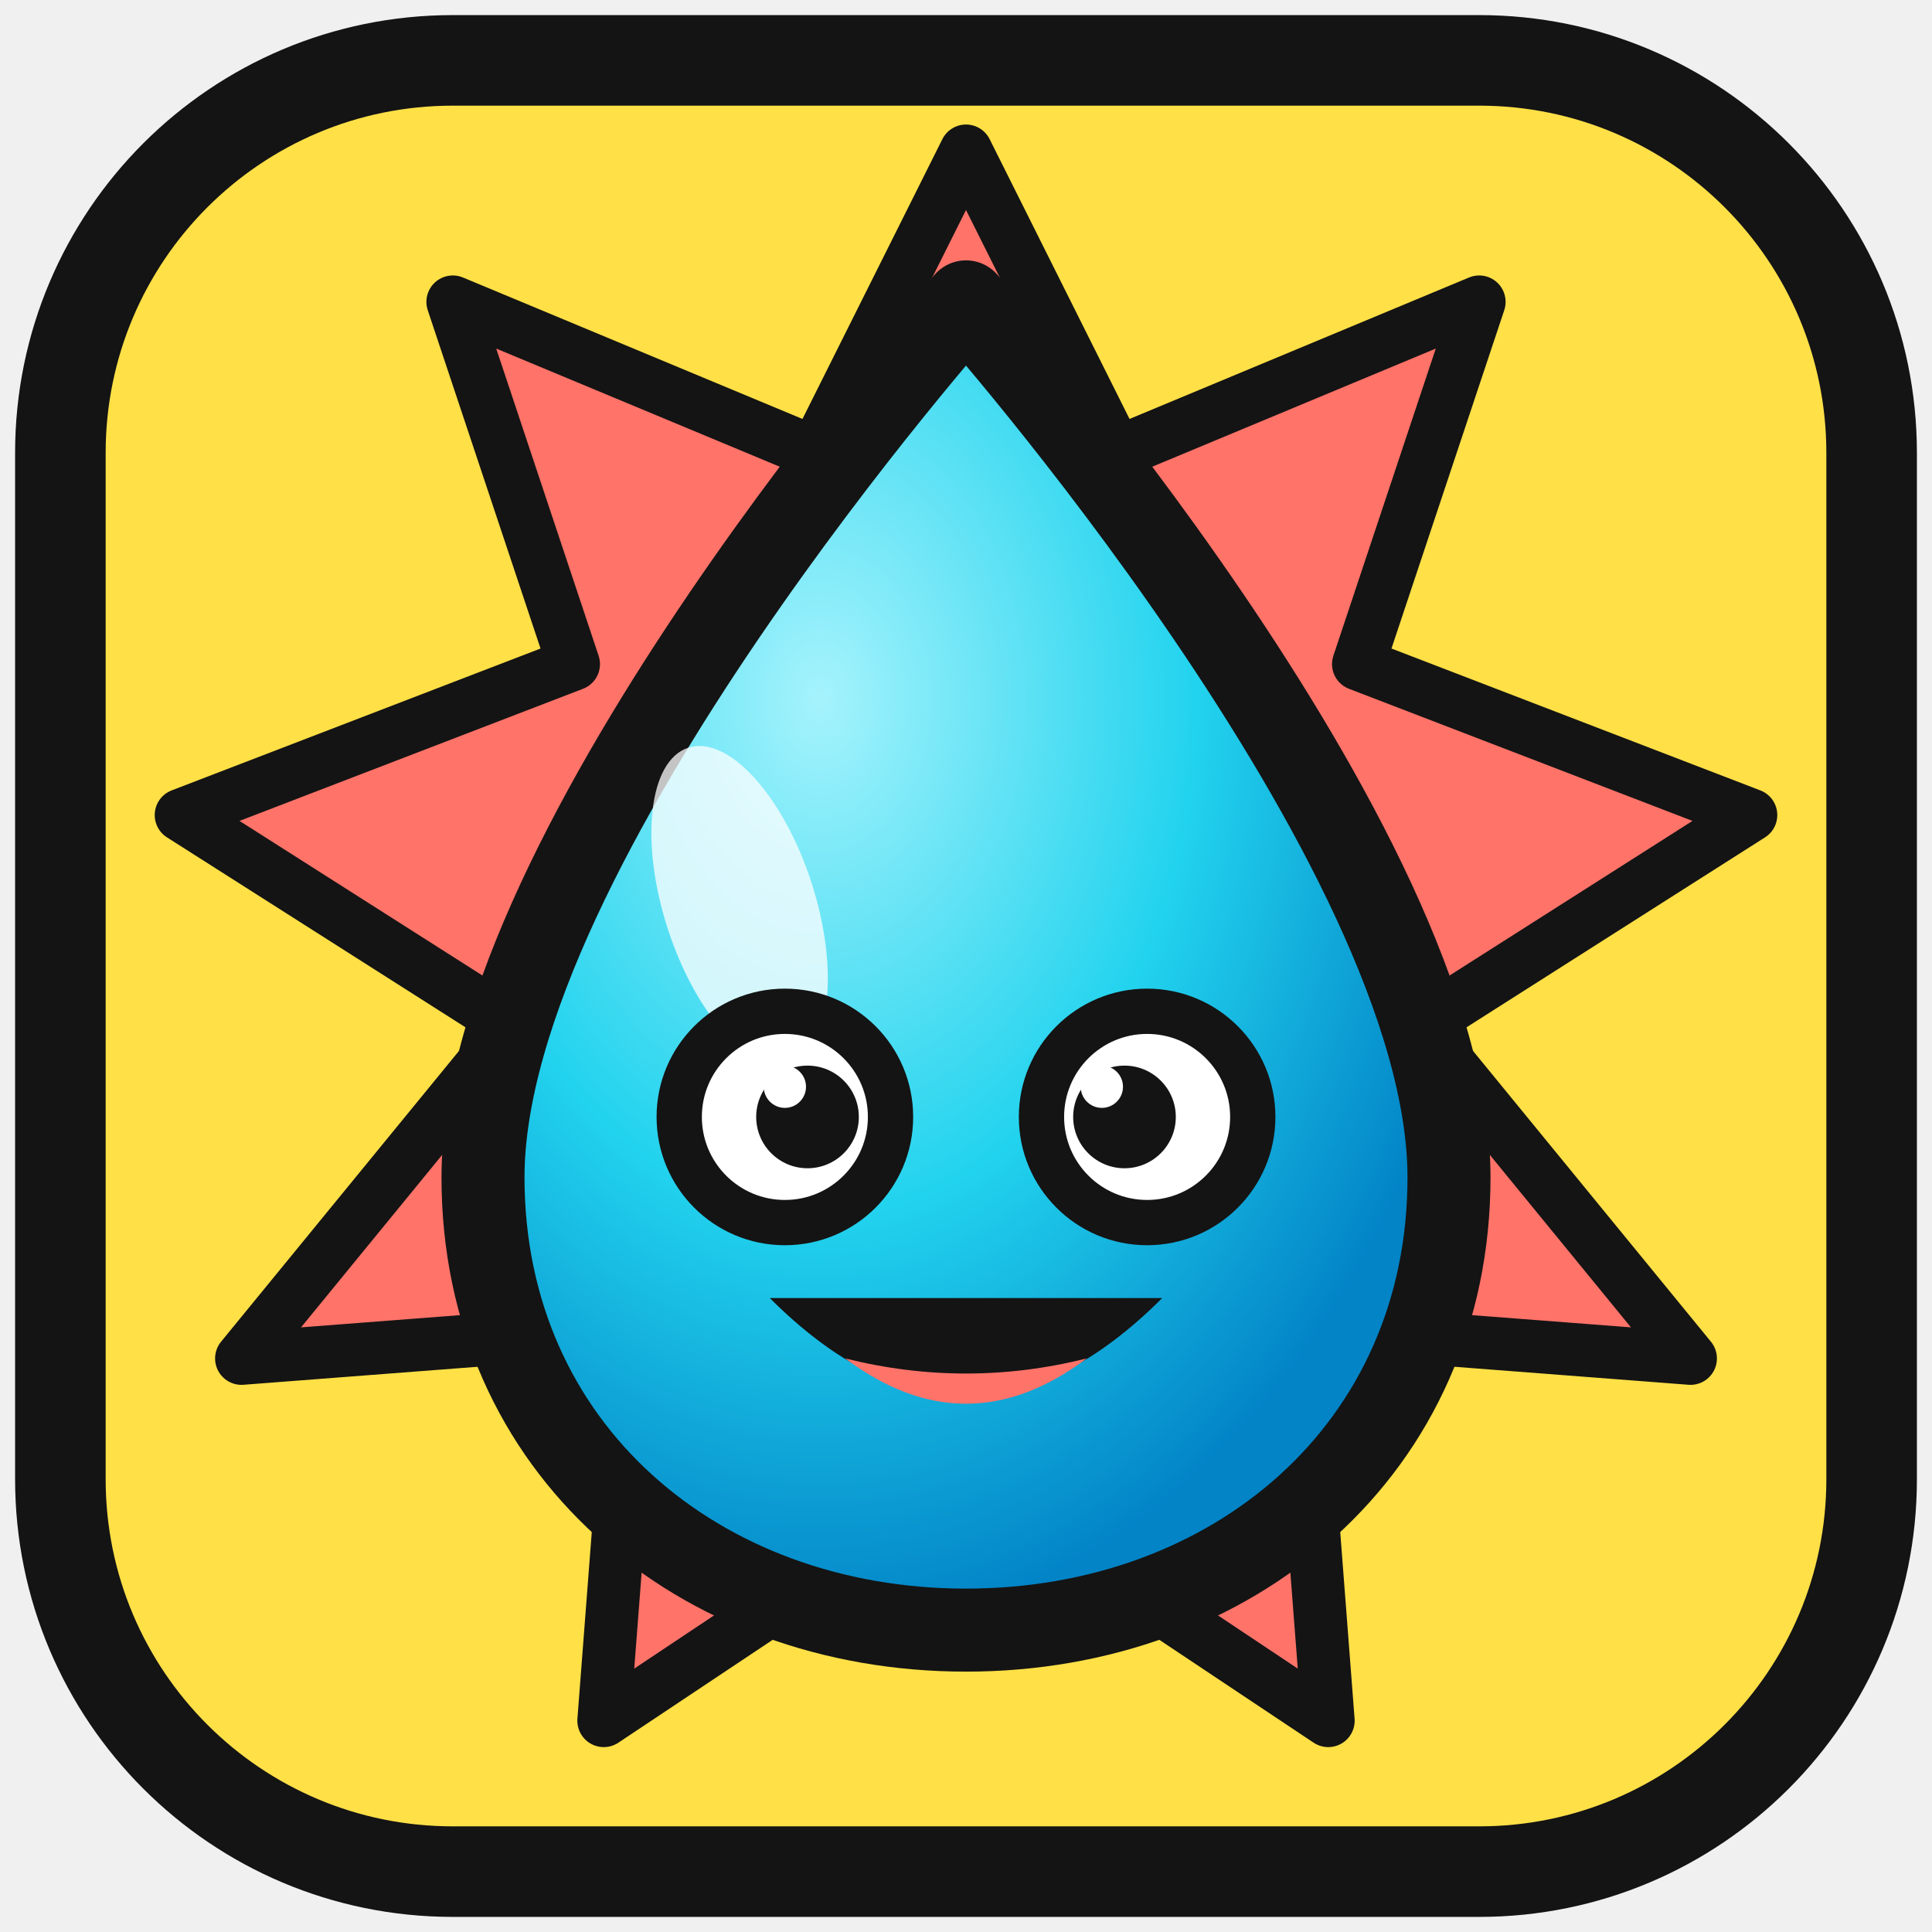
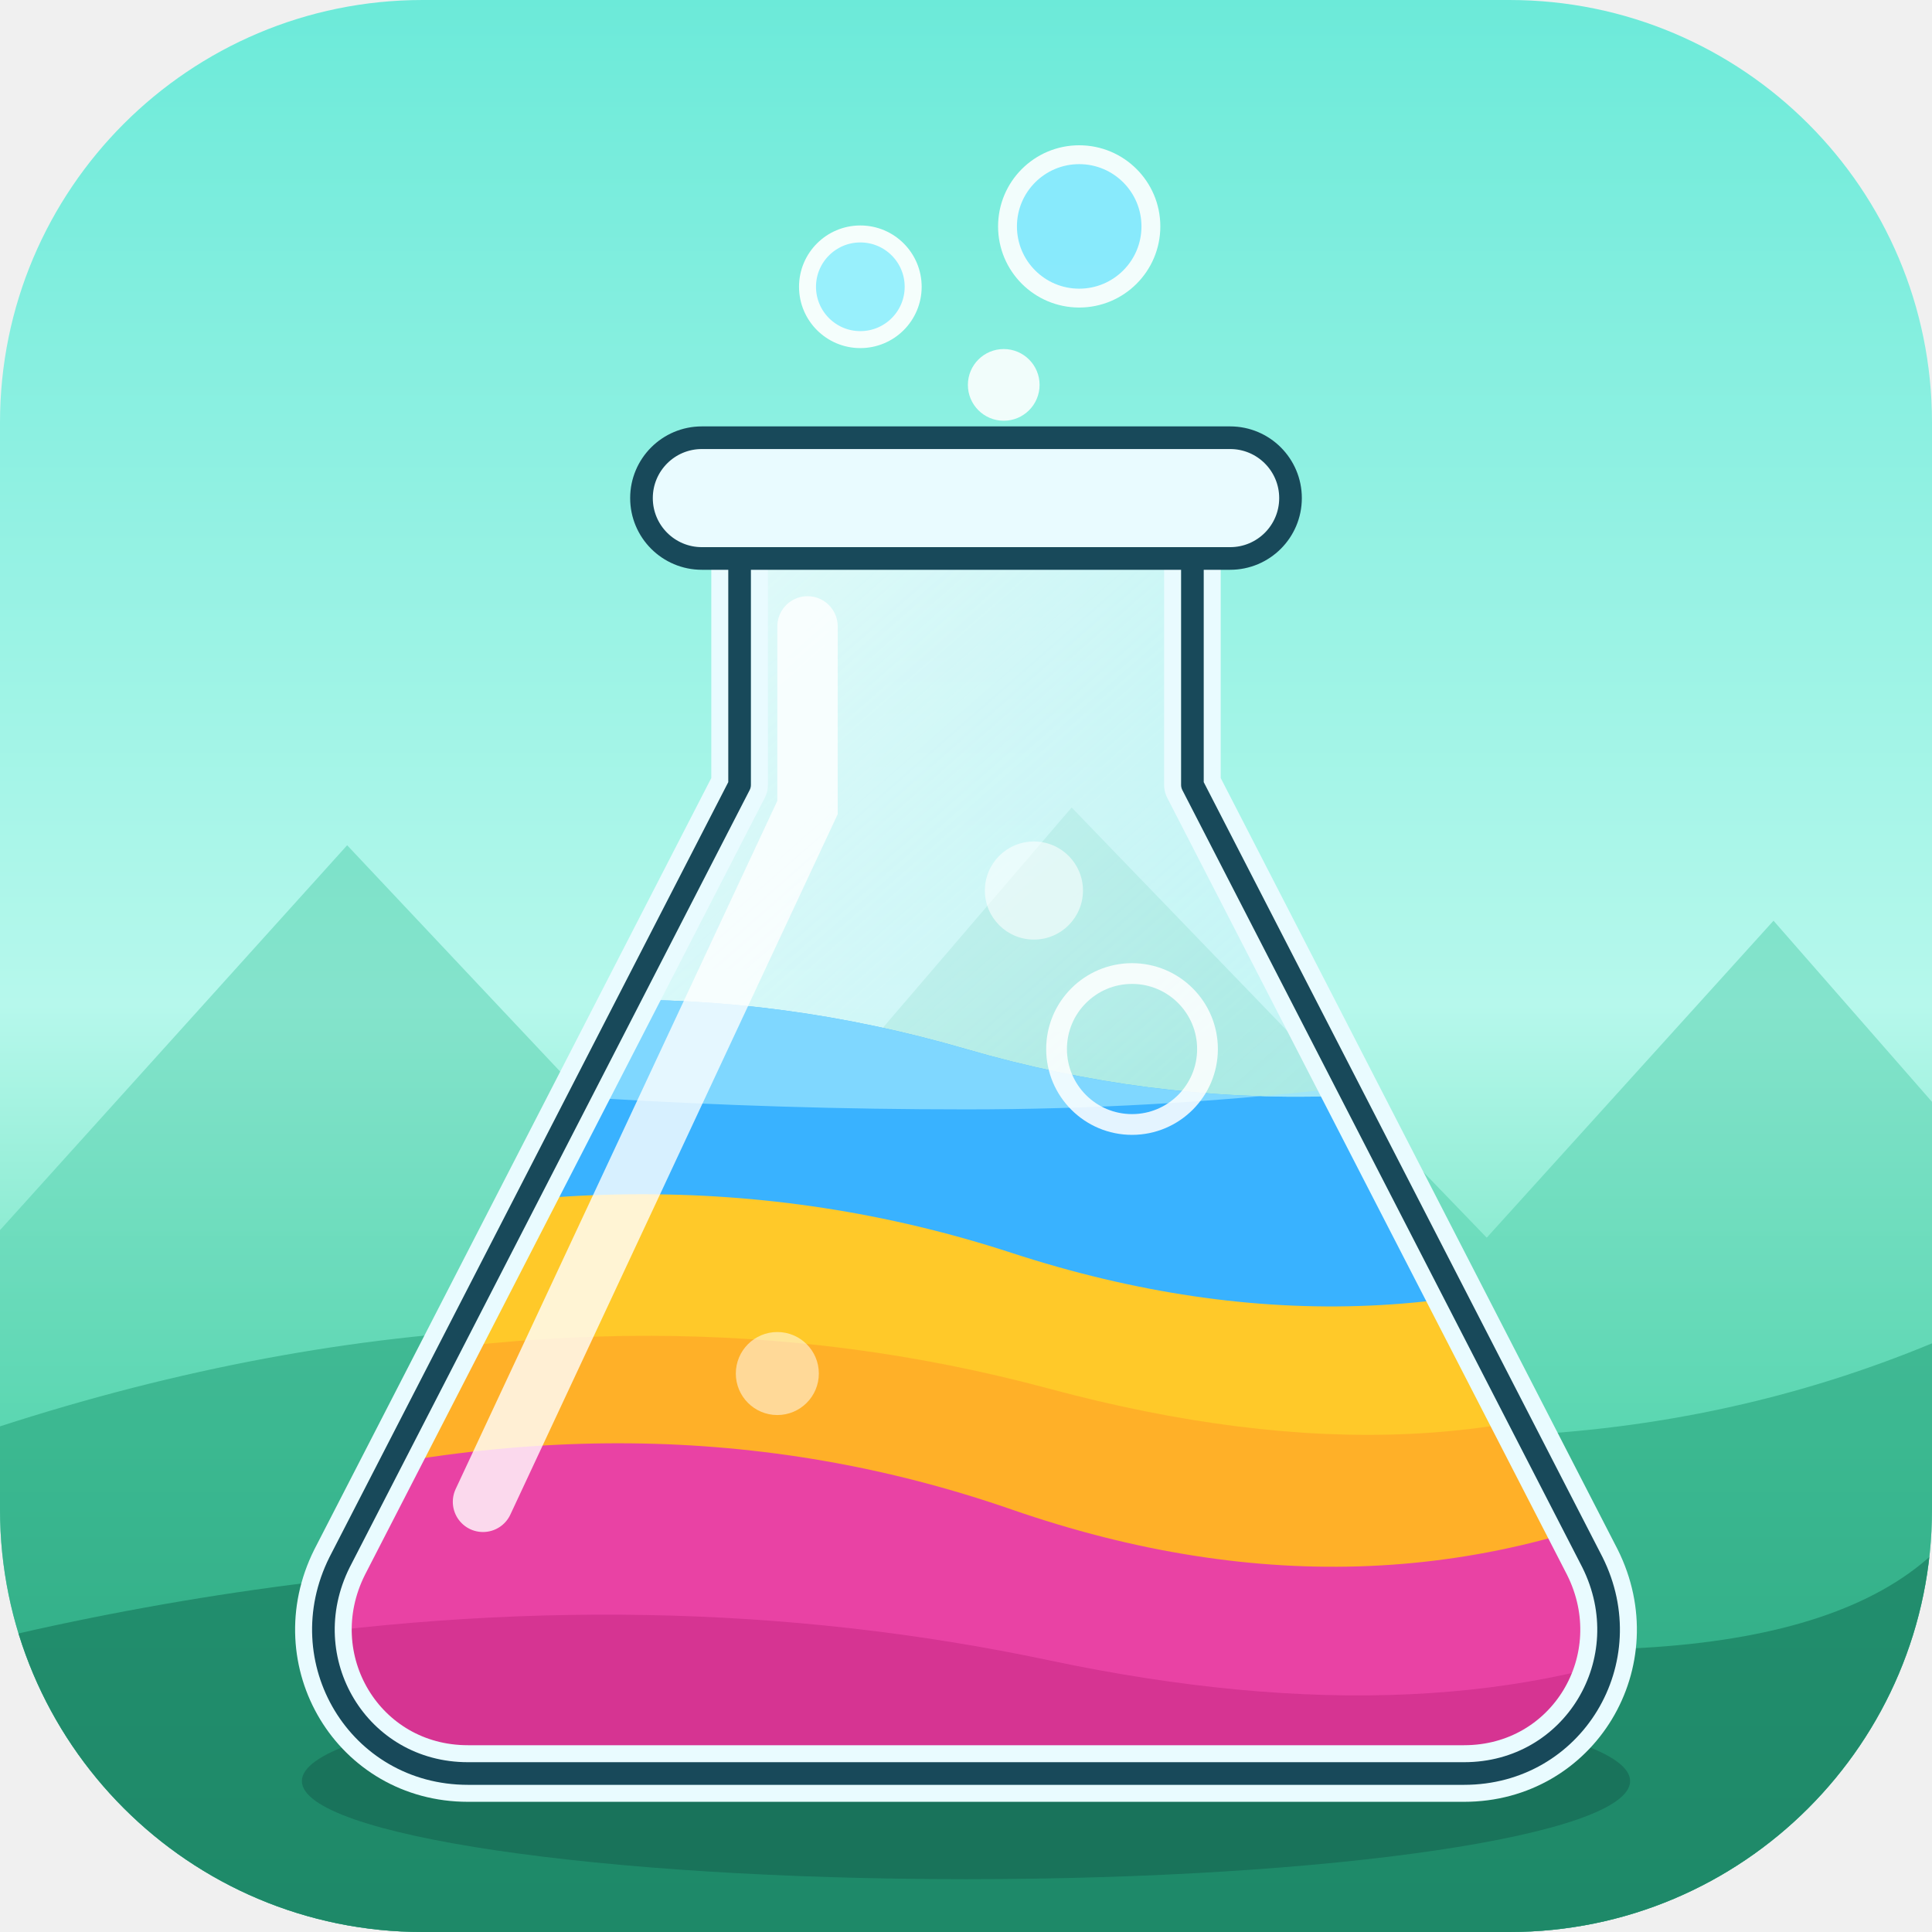
- <svg xmlns="http://www.w3.org/2000/svg" viewBox="0 0 128 128">
+ <svg xmlns="http://www.w3.org/2000/svg" viewBox="0 0 512 512" fill="none">
  <defs>
-     <radialGradient id="dropGrad" cx="35%" cy="30%" r="70%">
-       <stop offset="0%" stop-color="#A5F3FC" />
-       <stop offset="55%" stop-color="#22D3EE" />
-       <stop offset="100%" stop-color="#0284C7" />
-     </radialGradient>
+     <linearGradient id="iconBg" x1="0" y1="0" x2="0" y2="512" gradientUnits="userSpaceOnUse">
+       <stop offset="0%" stop-color="#6CEAD9" />
+       <stop offset="52%" stop-color="#B6F8EC" />
+       <stop offset="76%" stop-color="#65DFB8" />
+       <stop offset="100%" stop-color="#229873" />
+     </linearGradient>
+     <clipPath id="iconFlaskClip">
+       <path d="M196 138H316V208L422 414C435 440 417 470 388 470H124C95 470 77 440 90 414L196 208V138Z" />
+     </clipPath>
+     <linearGradient id="iconFlaskGlass" x1="112" y1="132" x2="408" y2="470" gradientUnits="userSpaceOnUse">
+       <stop offset="0%" stop-color="#FFFFFF" stop-opacity="0.88" />
+       <stop offset="55%" stop-color="#D7F4FF" stop-opacity="0.52" />
+       <stop offset="100%" stop-color="#B0E6FA" stop-opacity="0.72" />
+     </linearGradient>
+     <clipPath id="iconFrameClip">
+       <rect width="512" height="512" rx="112" />
+     </clipPath>
  </defs>
-   <rect x="4" y="4" width="120" height="120" rx="26" fill="#FFE047" stroke="#141414" stroke-width="6" />
-   <path d="M64 10 L74 30 L98 20 L90 44 L116 54 L94 68 L112 90 L86 88 L88 114 L64 98 L40 114 L42 88 L16 90 L34 68 L12 54 L38 44 L30 20 L54 30 Z" fill="#FF7369" stroke="#141414" stroke-width="3.5" stroke-linejoin="round" />
-   <path d="M64 20 C64 20 96 56 96 78 C96 96 81.7 108 64 108 C46.3 108 32 96 32 78 C32 56 64 20 64 20 Z" fill="url(#dropGrad)" stroke="#141414" stroke-width="5.5" stroke-linejoin="round" />
-   <ellipse cx="49" cy="60" rx="5" ry="11" transform="rotate(-18 49 60)" fill="#FFFFFF" opacity="0.75" />
-   <circle cx="52" cy="74" r="7" fill="#FFFFFF" stroke="#141414" stroke-width="3" />
-   <circle cx="76" cy="74" r="7" fill="#FFFFFF" stroke="#141414" stroke-width="3" />
-   <circle cx="53.5" cy="74" r="3.4" fill="#141414" />
-   <circle cx="74.5" cy="74" r="3.4" fill="#141414" />
-   <circle cx="52" cy="72" r="1.4" fill="#FFFFFF" />
-   <circle cx="73" cy="72" r="1.4" fill="#FFFFFF" />
-   <path d="M51 86 Q64 99 77 86 Z" fill="#141414" />
-   <path d="M56 90 Q64 96 72 90 Q64 92 56 90 Z" fill="#FF7369" />
+   <g clip-path="url(#iconFrameClip)">
+     <rect width="512" height="512" fill="url(#iconBg)" />
+     <path d="M0 326L92 224L188 326L284 214L394 328L470 244L512 292V512H0Z" fill="#46C9A5" opacity="0.45" />
+     <path d="M0 378Q142 332 274 366T512 356V512H0Z" fill="#239E76" opacity="0.55" />
+     <path d="M0 434Q154 398 310 426T512 412V512H0Z" fill="#177A5C" opacity="0.65" />
+     <ellipse cx="256" cy="472" rx="176" ry="26" fill="#0F4D42" opacity="0.38" />
+     <circle cx="228" cy="76" r="14" fill="#9AF0FF" stroke="#FFFFFF" stroke-width="4.5" opacity="0.92" />
+     <circle cx="286" cy="60" r="19" fill="#89EAFF" stroke="#FFFFFF" stroke-width="5" opacity="0.9" />
+     <circle cx="266" cy="102" r="9.5" fill="#FFFFFF" opacity="0.88" />
+     <path d="M196 138H316V208L422 414C435 440 417 470 388 470H124C95 470 77 440 90 414L196 208V138Z" fill="url(#iconFlaskGlass)" />
+     <g clip-path="url(#iconFlaskClip)">
+       <path d="M60 282Q160 250 256 278T452 272V485H60V282Z" fill="#39B2FF" />
+       <path d="M60 282Q160 250 256 278T452 272Q354 294 256 294T60 282Z" fill="#9AE4FF" opacity="0.72" />
+       <path d="M60 334Q170 300 268 332T452 324V485H60V334Z" fill="#FFC929" />
+       <path d="M60 368Q174 340 278 368T452 360V485H60V368Z" fill="#FF9F28" opacity="0.58" />
+       <path d="M60 398Q170 366 268 400T452 392V485H60V398Z" fill="#E942A4" />
+       <path d="M60 436Q174 418 278 440T452 432V485H60V436Z" fill="#C92B88" opacity="0.62" />
+       <circle cx="274" cy="236" r="13" fill="#FFFFFF" opacity="0.58" />
+       <circle cx="300" cy="278" r="20" fill="none" stroke="#FFFFFF" stroke-width="5.5" opacity="0.86" />
+       <circle cx="206" cy="364" r="11" fill="#FFFFFF" opacity="0.52" />
+     </g>
+     <path d="M196 138H316V208L422 414C435 440 417 470 388 470H124C95 470 77 440 90 414L196 208V138Z" stroke="#E9FBFF" stroke-width="15" stroke-linejoin="round" />
+     <path d="M196 138H316V208L422 414C435 440 417 470 388 470H124C95 470 77 440 90 414L196 208V138Z" stroke="#18495A" stroke-width="6" stroke-linejoin="round" />
+     <rect x="170" y="116" width="172" height="32" rx="16" fill="#E9FBFF" stroke="#18495A" stroke-width="6" />
+     <path d="M214 166V214L128 398" stroke="#FFFFFF" stroke-width="16" stroke-linecap="round" opacity="0.8" />
+   </g>
</svg>
